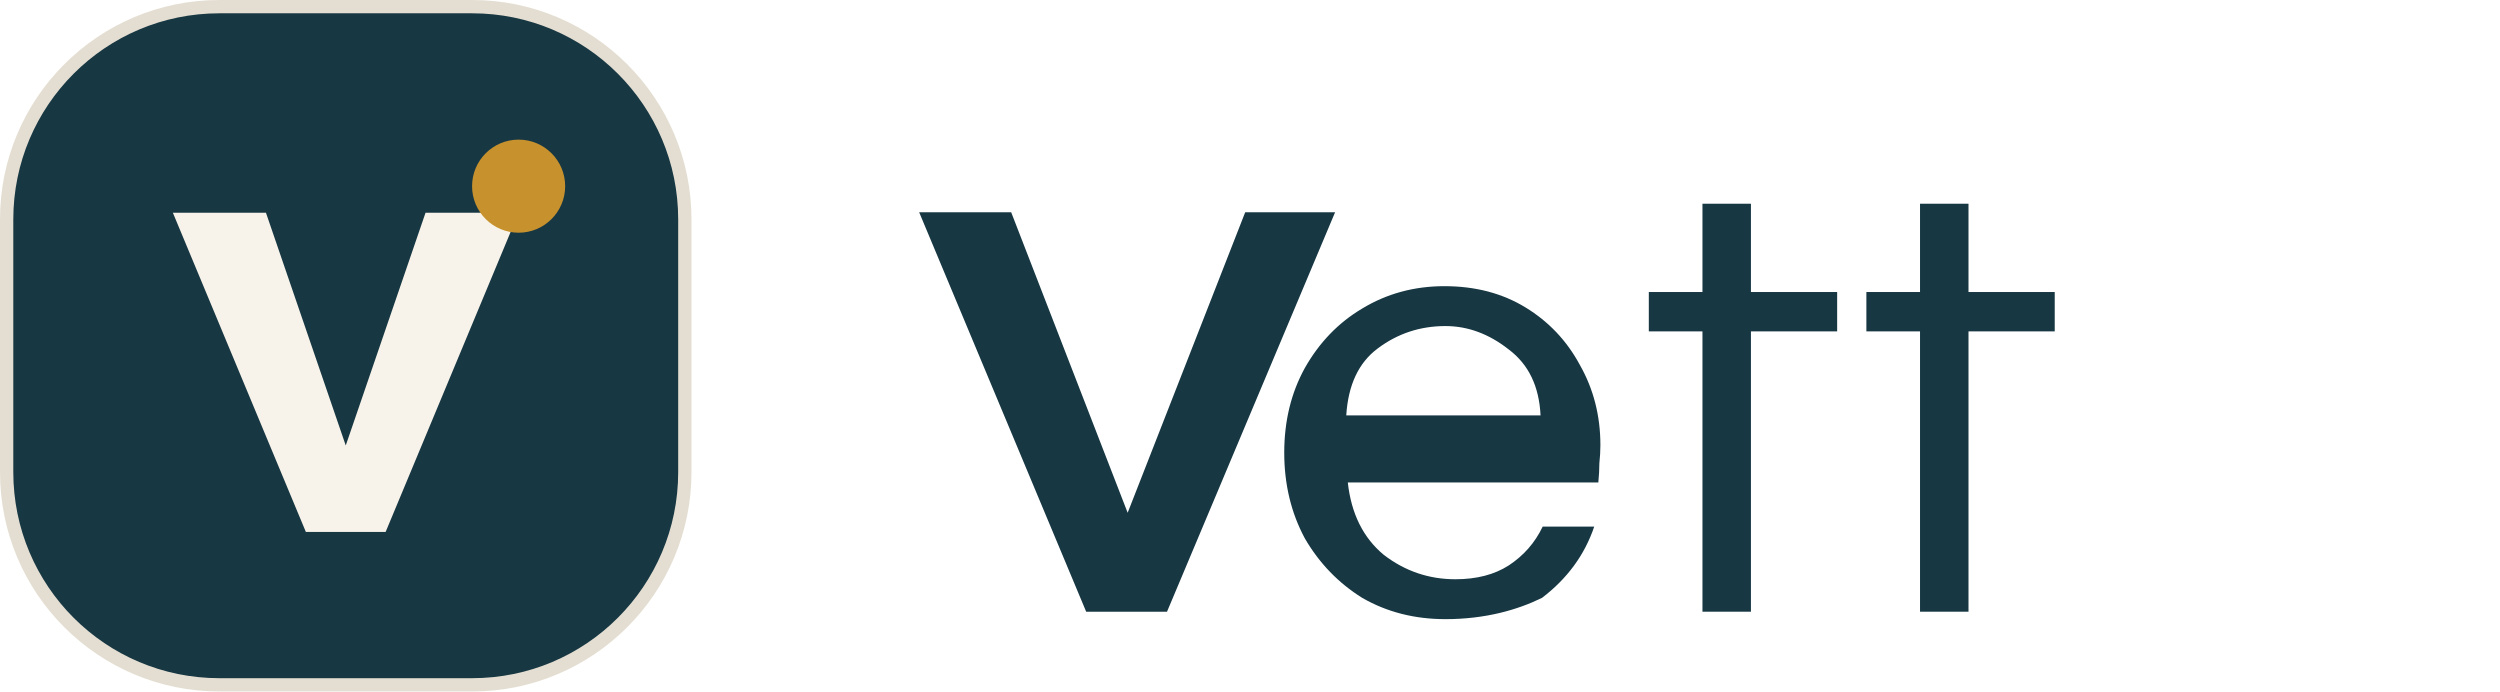
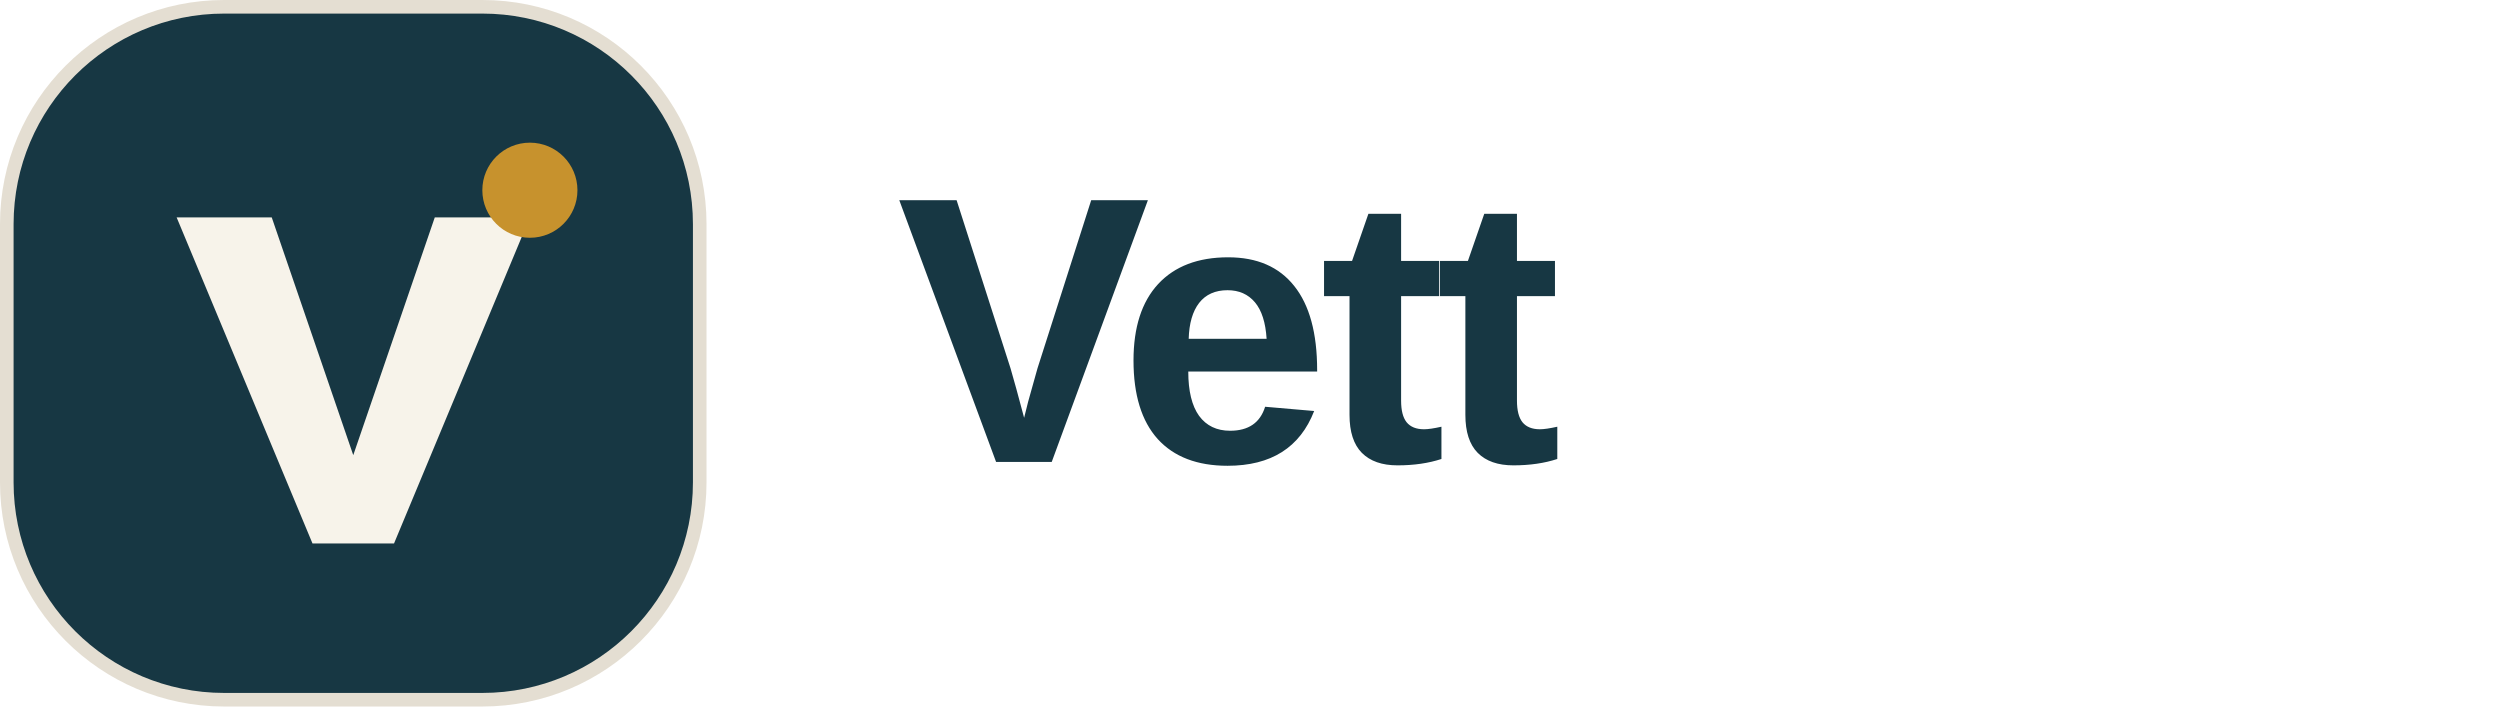
- <svg xmlns="http://www.w3.org/2000/svg" width="188" height="52" viewBox="0 0 188 52" fill="none">
-   <rect x="0.5" y="0.5" width="51" height="51" rx="16" fill="#173743" />
-   <rect x="0.5" y="0.5" width="51" height="51" rx="16" stroke="#E4DED2" />
+ <svg xmlns="http://www.w3.org/2000/svg" width="184" height="52" viewBox="0 0 184 52" fill="none">
+   <rect x="0.5" y="0.5" width="51" height="51" rx="16" fill="#173743" stroke="#E4DED2" />
  <path d="M13 16H20L26 33.5L32 16H39L29 40H23L13 16Z" fill="#F7F3EA" />
  <circle cx="39" cy="14" r="3.5" fill="#C7922D" />
-   <path d="M69.12 15.96H76.04L84.8 38.56L93.64 15.96H100.4L87.76 46H81.68L69.12 15.96Z" fill="#173743" />
-   <path d="M108.696 46.56C106.376 46.56 104.29 46.027 102.44 44.96C100.643 43.84 99.203 42.347 98.12 40.48C97.09 38.56 96.575 36.413 96.575 34.04C96.575 31.667 97.09 29.547 98.12 27.68C99.203 25.76 100.643 24.267 102.44 23.2C104.29 22.08 106.35 21.52 108.62 21.52C110.94 21.52 112.973 22.053 114.72 23.12C116.467 24.187 117.828 25.627 118.804 27.44C119.835 29.253 120.35 31.267 120.35 33.48C120.35 33.907 120.324 34.36 120.272 34.84C120.272 35.267 120.246 35.747 120.195 36.28H101.355C101.613 38.627 102.513 40.44 104.055 41.72C105.648 42.947 107.446 43.56 109.448 43.56C111.041 43.56 112.378 43.213 113.458 42.52C114.591 41.773 115.441 40.8 116.009 39.6H119.886C119.164 41.733 117.854 43.52 115.957 44.96C114.108 45.867 111.687 46.56 108.696 46.56ZM108.696 24.52C106.797 24.52 105.101 25.08 103.61 26.2C102.171 27.267 101.381 28.947 101.239 31.24H115.849C115.746 29.053 114.95 27.4 113.458 26.28C111.967 25.107 110.38 24.52 108.696 24.52Z" fill="#173743" />
-   <path d="M128.025 46V24.92H123.991V21.96H128.025V15.32H131.67V21.96H138.154V24.92H131.67V46H128.025Z" fill="#173743" />
-   <path d="M144.386 46V24.92H140.352V21.96H144.386V15.32H148.031V21.96H154.515V24.92H148.031V46H144.386Z" fill="#173743" />
+   <text x="66" y="34" fill="#173743" font-family="Segoe UI, Arial, sans-serif" font-size="28" font-weight="700" letter-spacing="-0.8">Vett</text>
</svg>
